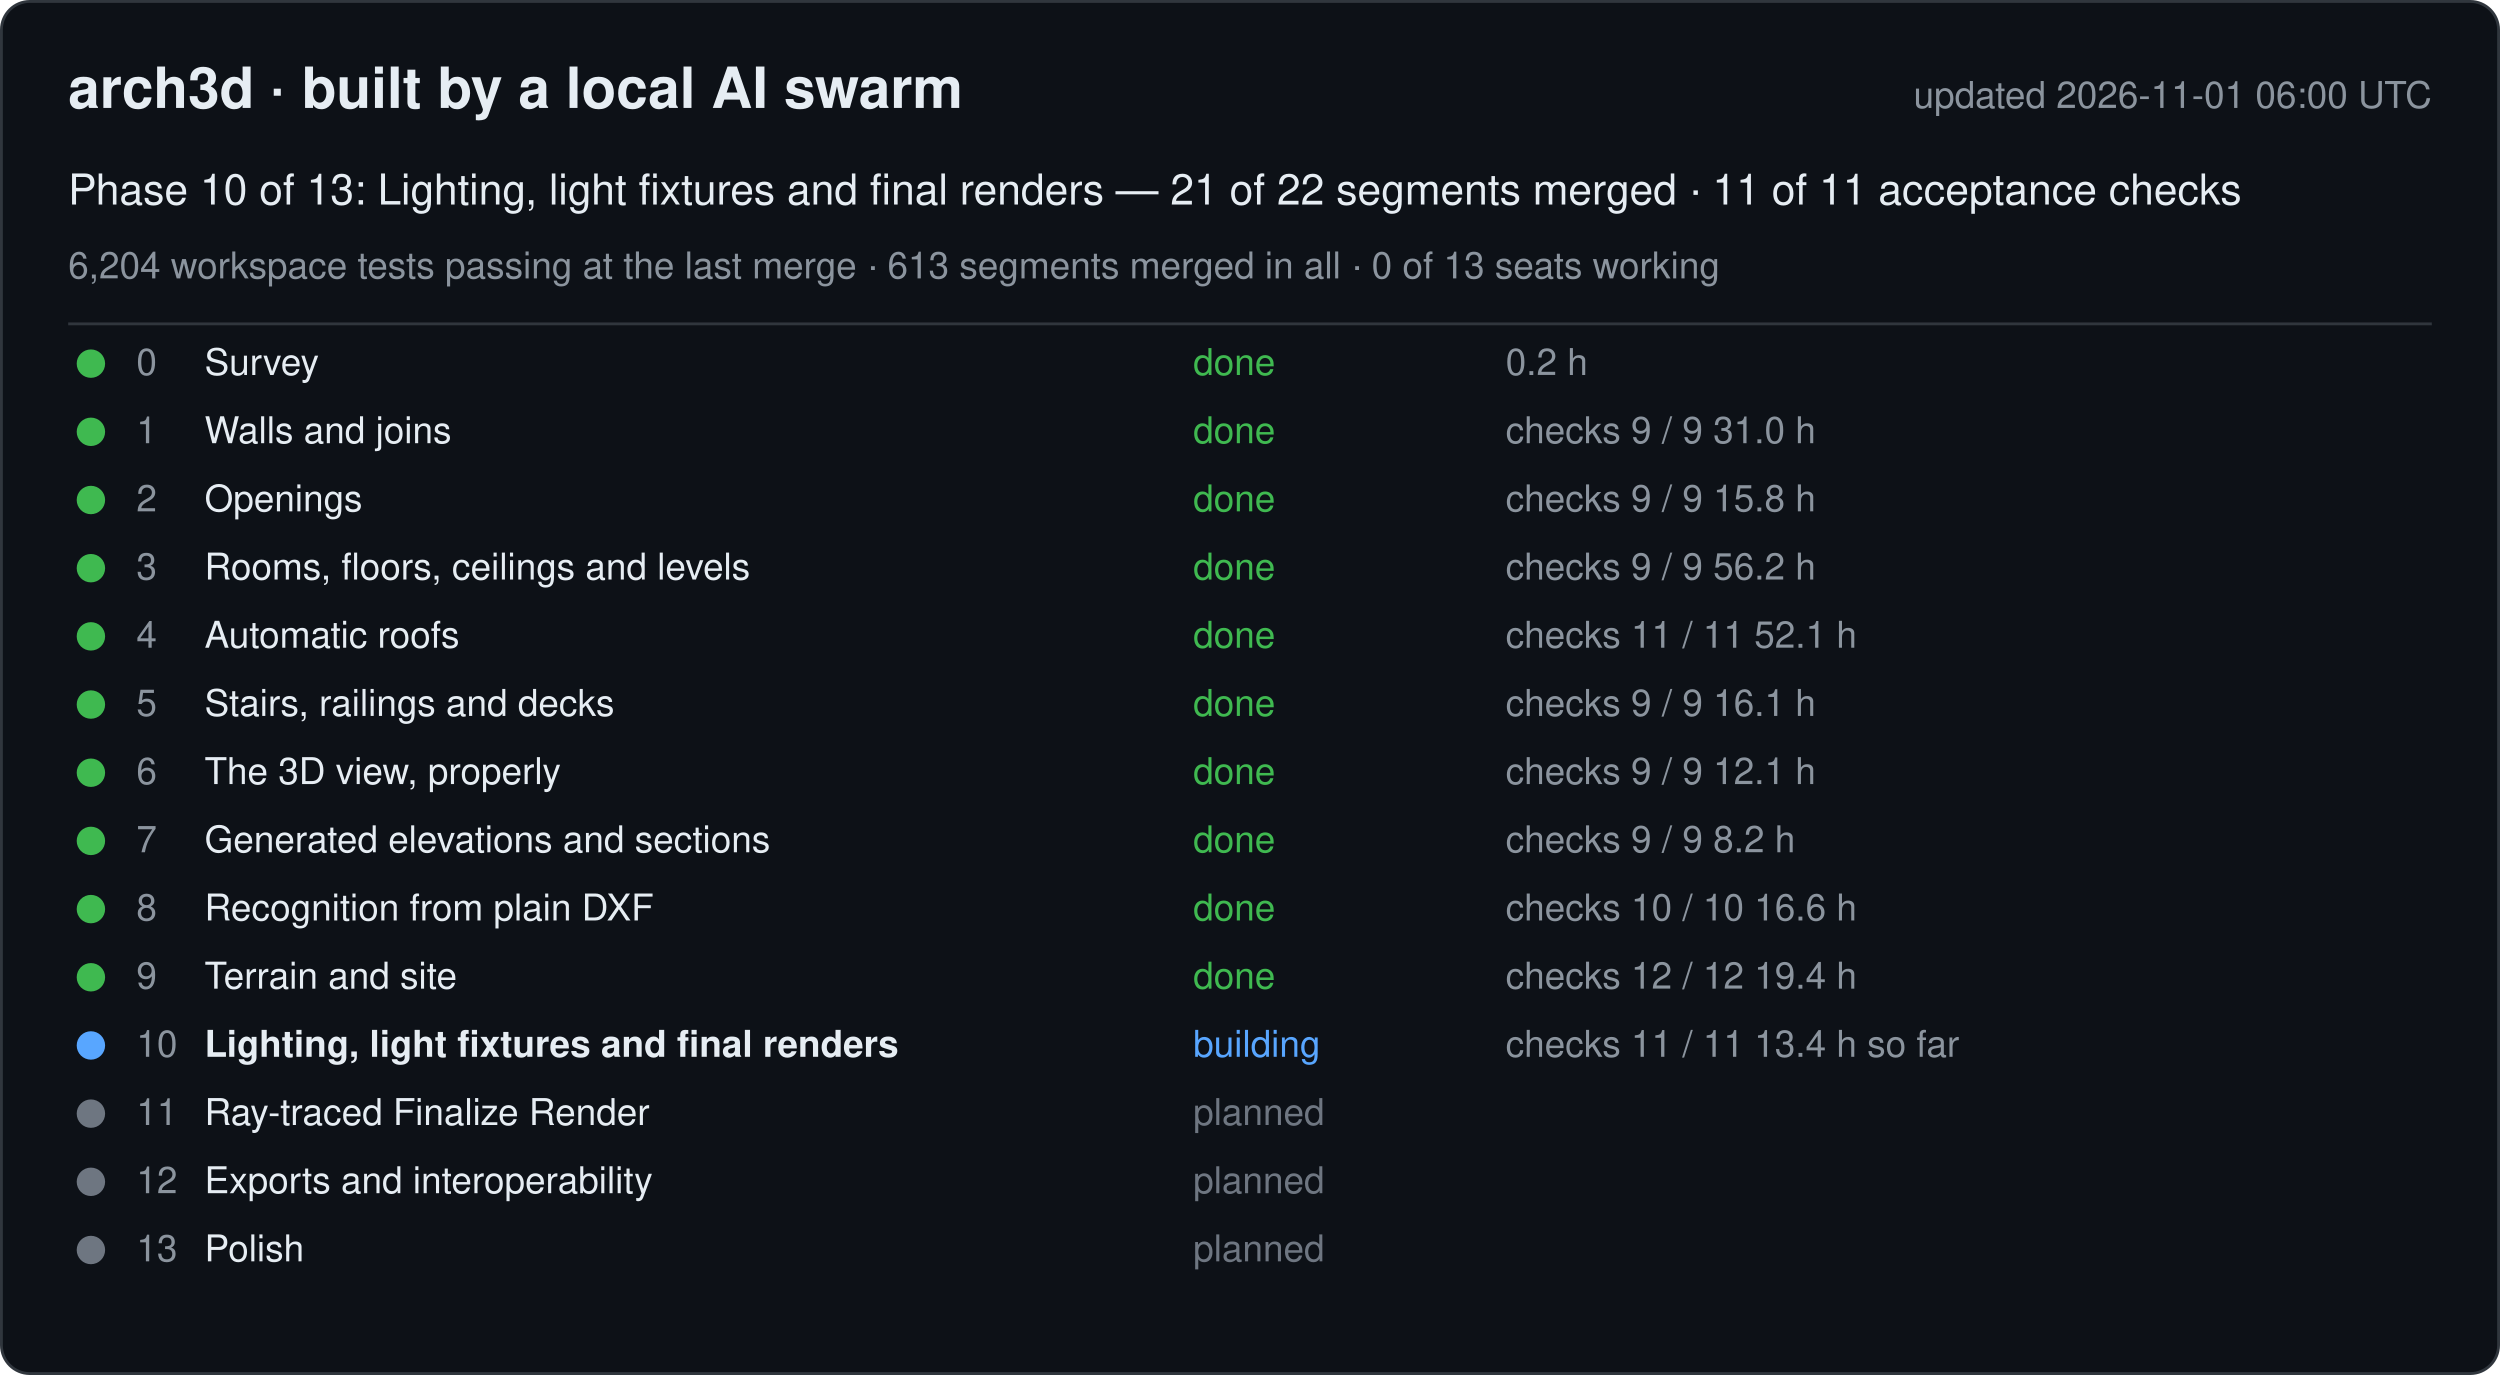
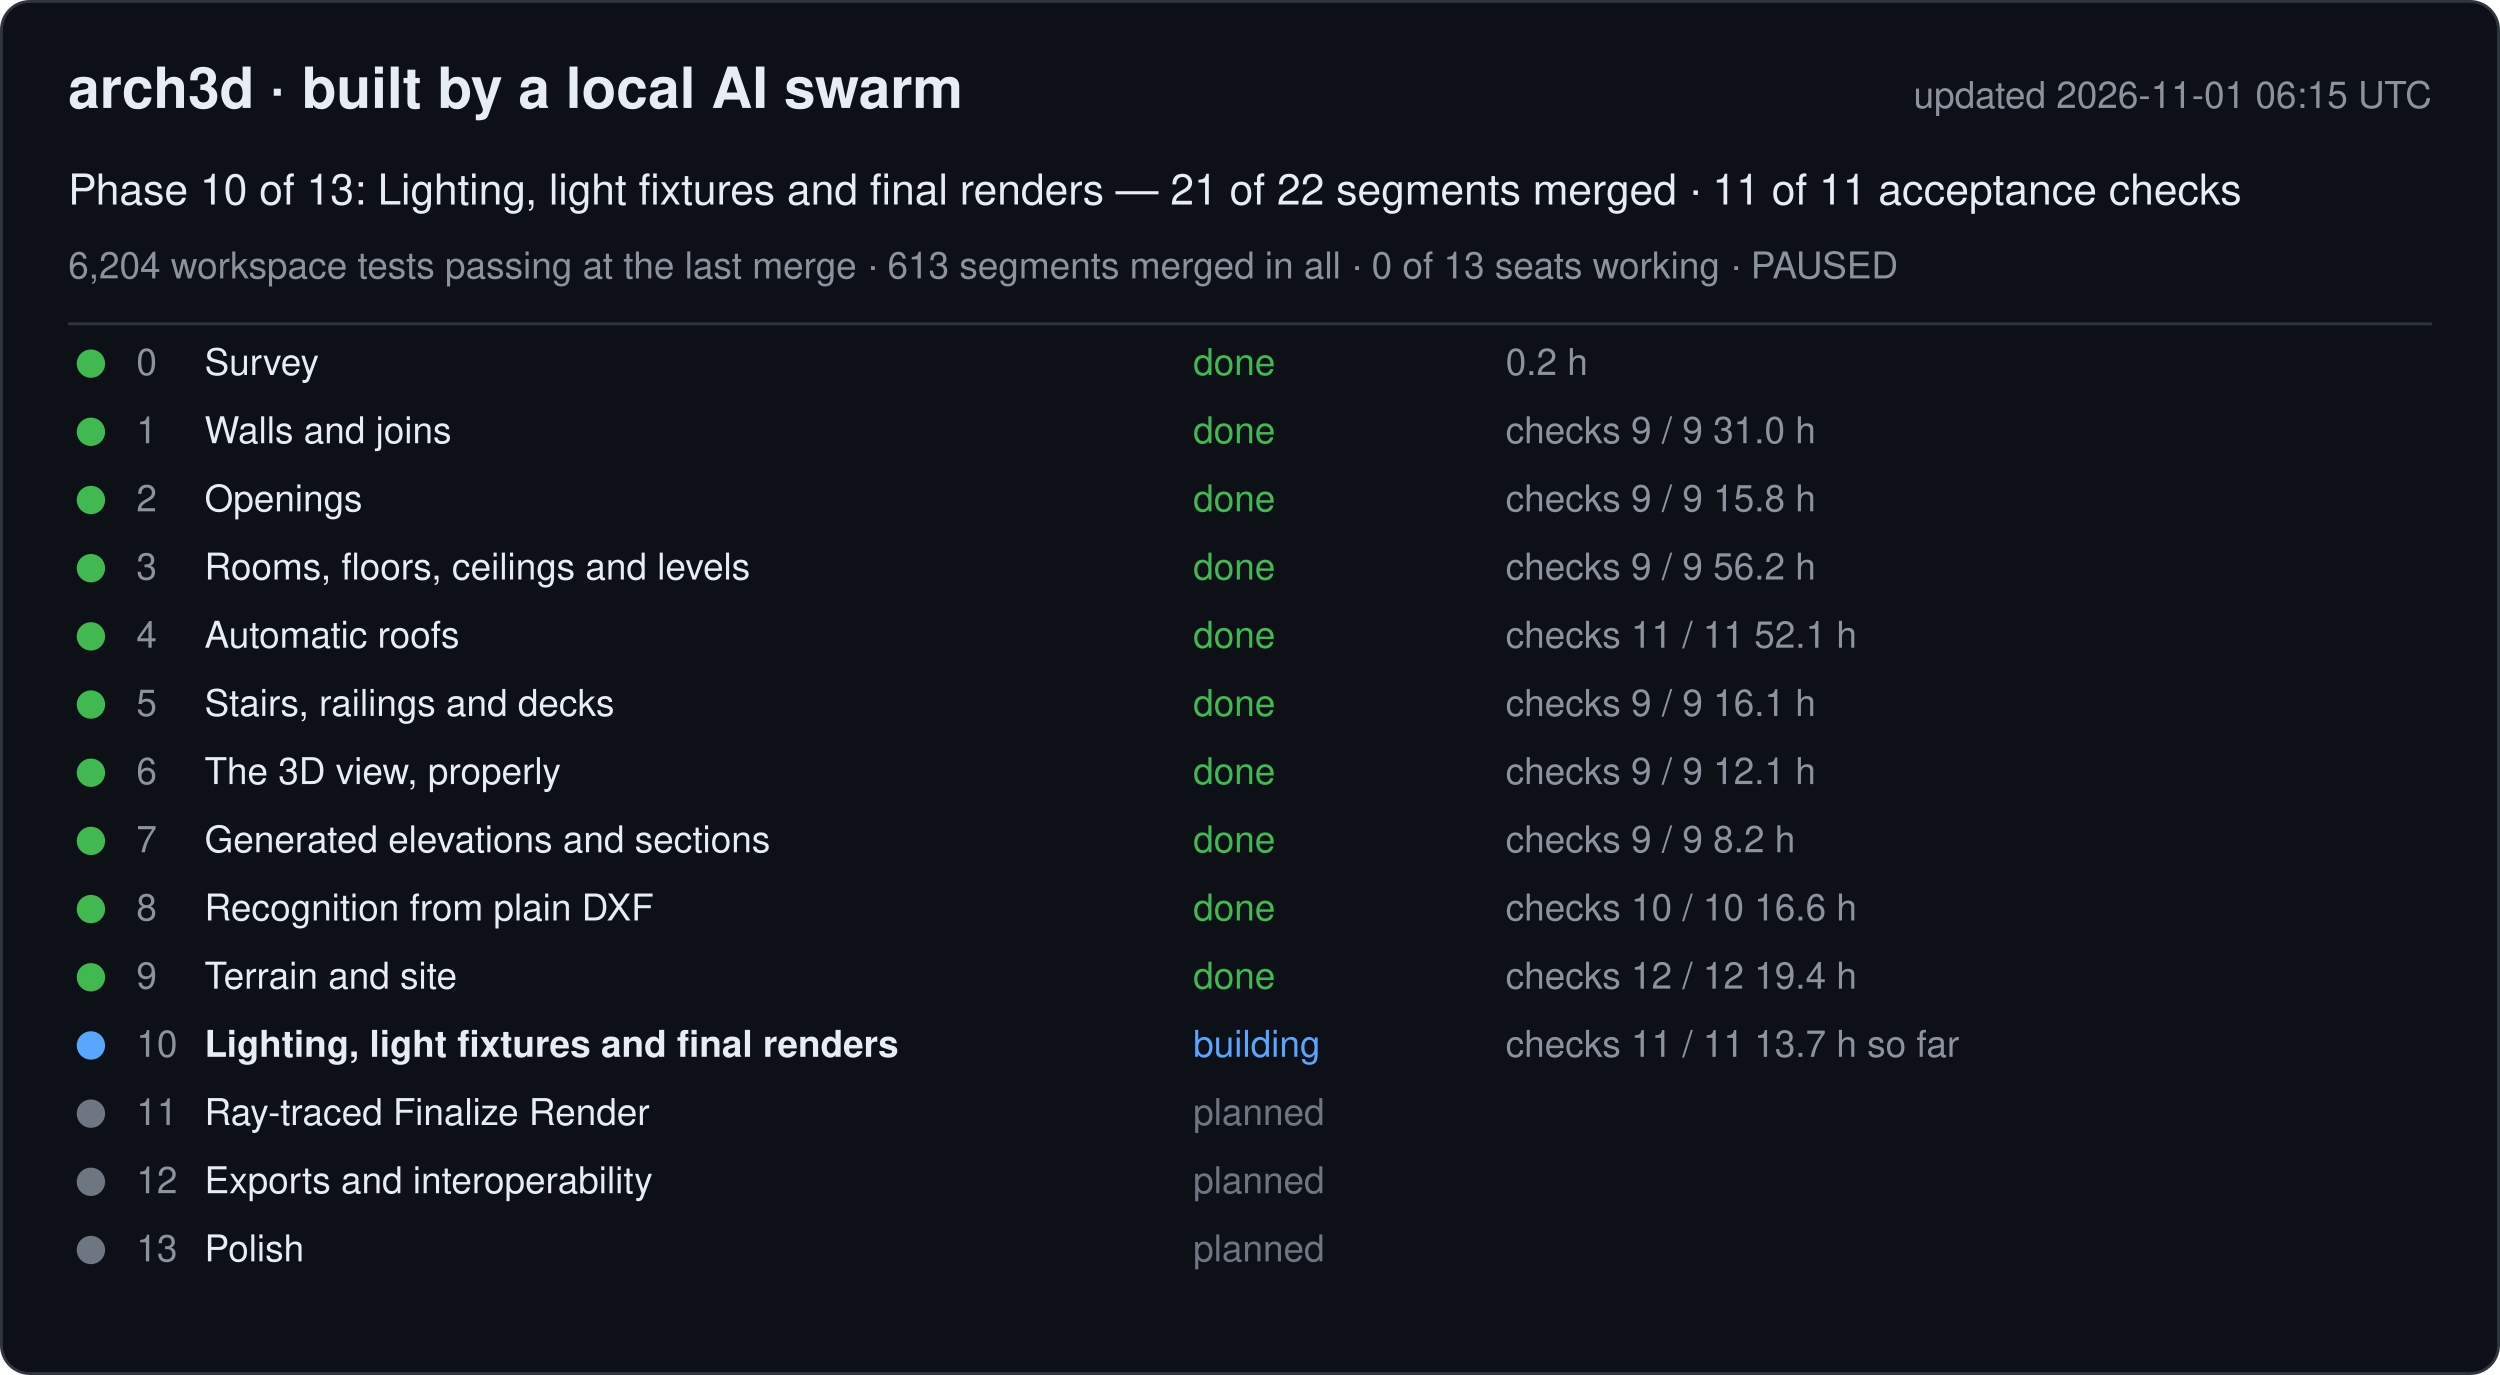
<svg xmlns="http://www.w3.org/2000/svg" width="880" height="484" viewBox="0 0 880 484" font-family="-apple-system, Segoe UI, Helvetica, Arial, sans-serif">
  <rect x="0.5" y="0.5" width="879" height="483" rx="10" fill="#0d1117" stroke="#30363d" />
  <text x="24" y="38" font-size="20" font-weight="600" fill="#e6edf3">arch3d · built by a local AI swarm</text>
-   <text x="856" y="38" font-size="13" fill="#8b949e" text-anchor="end">updated 2026-11-01 06:00 UTC</text>
+   <text x="856" y="38" font-size="13" fill="#8b949e" text-anchor="end">updated 2026-11-01 06:15 UTC</text>
  <text x="24" y="72" font-size="15" fill="#e6edf3">Phase 10 of 13: Lighting, light fixtures and final renders — 21 of 22 segments merged · 11 of 11 acceptance checks</text>
-   <text x="24" y="98" font-size="13" fill="#8b949e">6,204 workspace tests passing at the last merge · 613 segments merged in all · 0 of 13 seats working</text>
+   <text x="24" y="98" font-size="13" fill="#8b949e">6,204 workspace tests passing at the last merge · 613 segments merged in all · 0 of 13 seats working · PAUSED</text>
  <line x1="24" y1="114" x2="856" y2="114" stroke="#30363d" />
  <g data-phase="0">
    <circle cx="32" cy="128" r="5" fill="#3fb950" />
    <text x="48" y="132" font-size="13" fill="#8b949e">0</text>
    <text x="72" y="132" font-size="13" fill="#e6edf3">Survey</text>
    <text x="420" y="132" font-size="13" fill="#3fb950">done</text>
    <text x="530" y="132" font-size="13" fill="#8b949e">0.2 h</text>
  </g>
  <g data-phase="1">
    <circle cx="32" cy="152" r="5" fill="#3fb950" />
    <text x="48" y="156" font-size="13" fill="#8b949e">1</text>
    <text x="72" y="156" font-size="13" fill="#e6edf3">Walls and joins</text>
    <text x="420" y="156" font-size="13" fill="#3fb950">done</text>
    <text x="530" y="156" font-size="13" fill="#8b949e">checks 9 / 9   31.0 h</text>
  </g>
  <g data-phase="2">
    <circle cx="32" cy="176" r="5" fill="#3fb950" />
    <text x="48" y="180" font-size="13" fill="#8b949e">2</text>
    <text x="72" y="180" font-size="13" fill="#e6edf3">Openings</text>
    <text x="420" y="180" font-size="13" fill="#3fb950">done</text>
    <text x="530" y="180" font-size="13" fill="#8b949e">checks 9 / 9   15.8 h</text>
  </g>
  <g data-phase="3">
    <circle cx="32" cy="200" r="5" fill="#3fb950" />
    <text x="48" y="204" font-size="13" fill="#8b949e">3</text>
    <text x="72" y="204" font-size="13" fill="#e6edf3">Rooms, floors, ceilings and levels</text>
    <text x="420" y="204" font-size="13" fill="#3fb950">done</text>
    <text x="530" y="204" font-size="13" fill="#8b949e">checks 9 / 9   56.2 h</text>
  </g>
  <g data-phase="4">
    <circle cx="32" cy="224" r="5" fill="#3fb950" />
    <text x="48" y="228" font-size="13" fill="#8b949e">4</text>
    <text x="72" y="228" font-size="13" fill="#e6edf3">Automatic roofs</text>
    <text x="420" y="228" font-size="13" fill="#3fb950">done</text>
    <text x="530" y="228" font-size="13" fill="#8b949e">checks 11 / 11   52.1 h</text>
  </g>
  <g data-phase="5">
    <circle cx="32" cy="248" r="5" fill="#3fb950" />
    <text x="48" y="252" font-size="13" fill="#8b949e">5</text>
    <text x="72" y="252" font-size="13" fill="#e6edf3">Stairs, railings and decks</text>
    <text x="420" y="252" font-size="13" fill="#3fb950">done</text>
    <text x="530" y="252" font-size="13" fill="#8b949e">checks 9 / 9   16.1 h</text>
  </g>
  <g data-phase="6">
    <circle cx="32" cy="272" r="5" fill="#3fb950" />
    <text x="48" y="276" font-size="13" fill="#8b949e">6</text>
    <text x="72" y="276" font-size="13" fill="#e6edf3">The 3D view, properly</text>
    <text x="420" y="276" font-size="13" fill="#3fb950">done</text>
    <text x="530" y="276" font-size="13" fill="#8b949e">checks 9 / 9   12.1 h</text>
  </g>
  <g data-phase="7">
    <circle cx="32" cy="296" r="5" fill="#3fb950" />
    <text x="48" y="300" font-size="13" fill="#8b949e">7</text>
    <text x="72" y="300" font-size="13" fill="#e6edf3">Generated elevations and sections</text>
    <text x="420" y="300" font-size="13" fill="#3fb950">done</text>
    <text x="530" y="300" font-size="13" fill="#8b949e">checks 9 / 9   8.2 h</text>
  </g>
  <g data-phase="8">
    <circle cx="32" cy="320" r="5" fill="#3fb950" />
    <text x="48" y="324" font-size="13" fill="#8b949e">8</text>
    <text x="72" y="324" font-size="13" fill="#e6edf3">Recognition from plain DXF</text>
    <text x="420" y="324" font-size="13" fill="#3fb950">done</text>
    <text x="530" y="324" font-size="13" fill="#8b949e">checks 10 / 10   16.6 h</text>
  </g>
  <g data-phase="9">
    <circle cx="32" cy="344" r="5" fill="#3fb950" />
    <text x="48" y="348" font-size="13" fill="#8b949e">9</text>
    <text x="72" y="348" font-size="13" fill="#e6edf3">Terrain and site</text>
    <text x="420" y="348" font-size="13" fill="#3fb950">done</text>
    <text x="530" y="348" font-size="13" fill="#8b949e">checks 12 / 12   19.4 h</text>
  </g>
  <g data-phase="10">
    <circle cx="32" cy="368" r="5" fill="#58a6ff" />
    <text x="48" y="372" font-size="13" fill="#8b949e">10</text>
    <text x="72" y="372" font-size="13" fill="#e6edf3" font-weight="600">Lighting, light fixtures and final renders</text>
    <text x="420" y="372" font-size="13" fill="#58a6ff">building</text>
-     <text x="530" y="372" font-size="13" fill="#8b949e">checks 11 / 11   13.4 h so far</text>
+     <text x="530" y="372" font-size="13" fill="#8b949e">checks 11 / 11   13.7 h so far</text>
  </g>
  <g data-phase="11">
    <circle cx="32" cy="392" r="5" fill="#6e7681" />
    <text x="48" y="396" font-size="13" fill="#8b949e">11</text>
    <text x="72" y="396" font-size="13" fill="#e6edf3">Ray-traced Finalize Render</text>
    <text x="420" y="396" font-size="13" fill="#6e7681">planned</text>
    <text x="530" y="396" font-size="13" fill="#8b949e" />
  </g>
  <g data-phase="12">
    <circle cx="32" cy="416" r="5" fill="#6e7681" />
    <text x="48" y="420" font-size="13" fill="#8b949e">12</text>
    <text x="72" y="420" font-size="13" fill="#e6edf3">Exports and interoperability</text>
    <text x="420" y="420" font-size="13" fill="#6e7681">planned</text>
    <text x="530" y="420" font-size="13" fill="#8b949e" />
  </g>
  <g data-phase="13">
    <circle cx="32" cy="440" r="5" fill="#6e7681" />
    <text x="48" y="444" font-size="13" fill="#8b949e">13</text>
    <text x="72" y="444" font-size="13" fill="#e6edf3">Polish</text>
    <text x="420" y="444" font-size="13" fill="#6e7681">planned</text>
    <text x="530" y="444" font-size="13" fill="#8b949e" />
  </g>
</svg>
